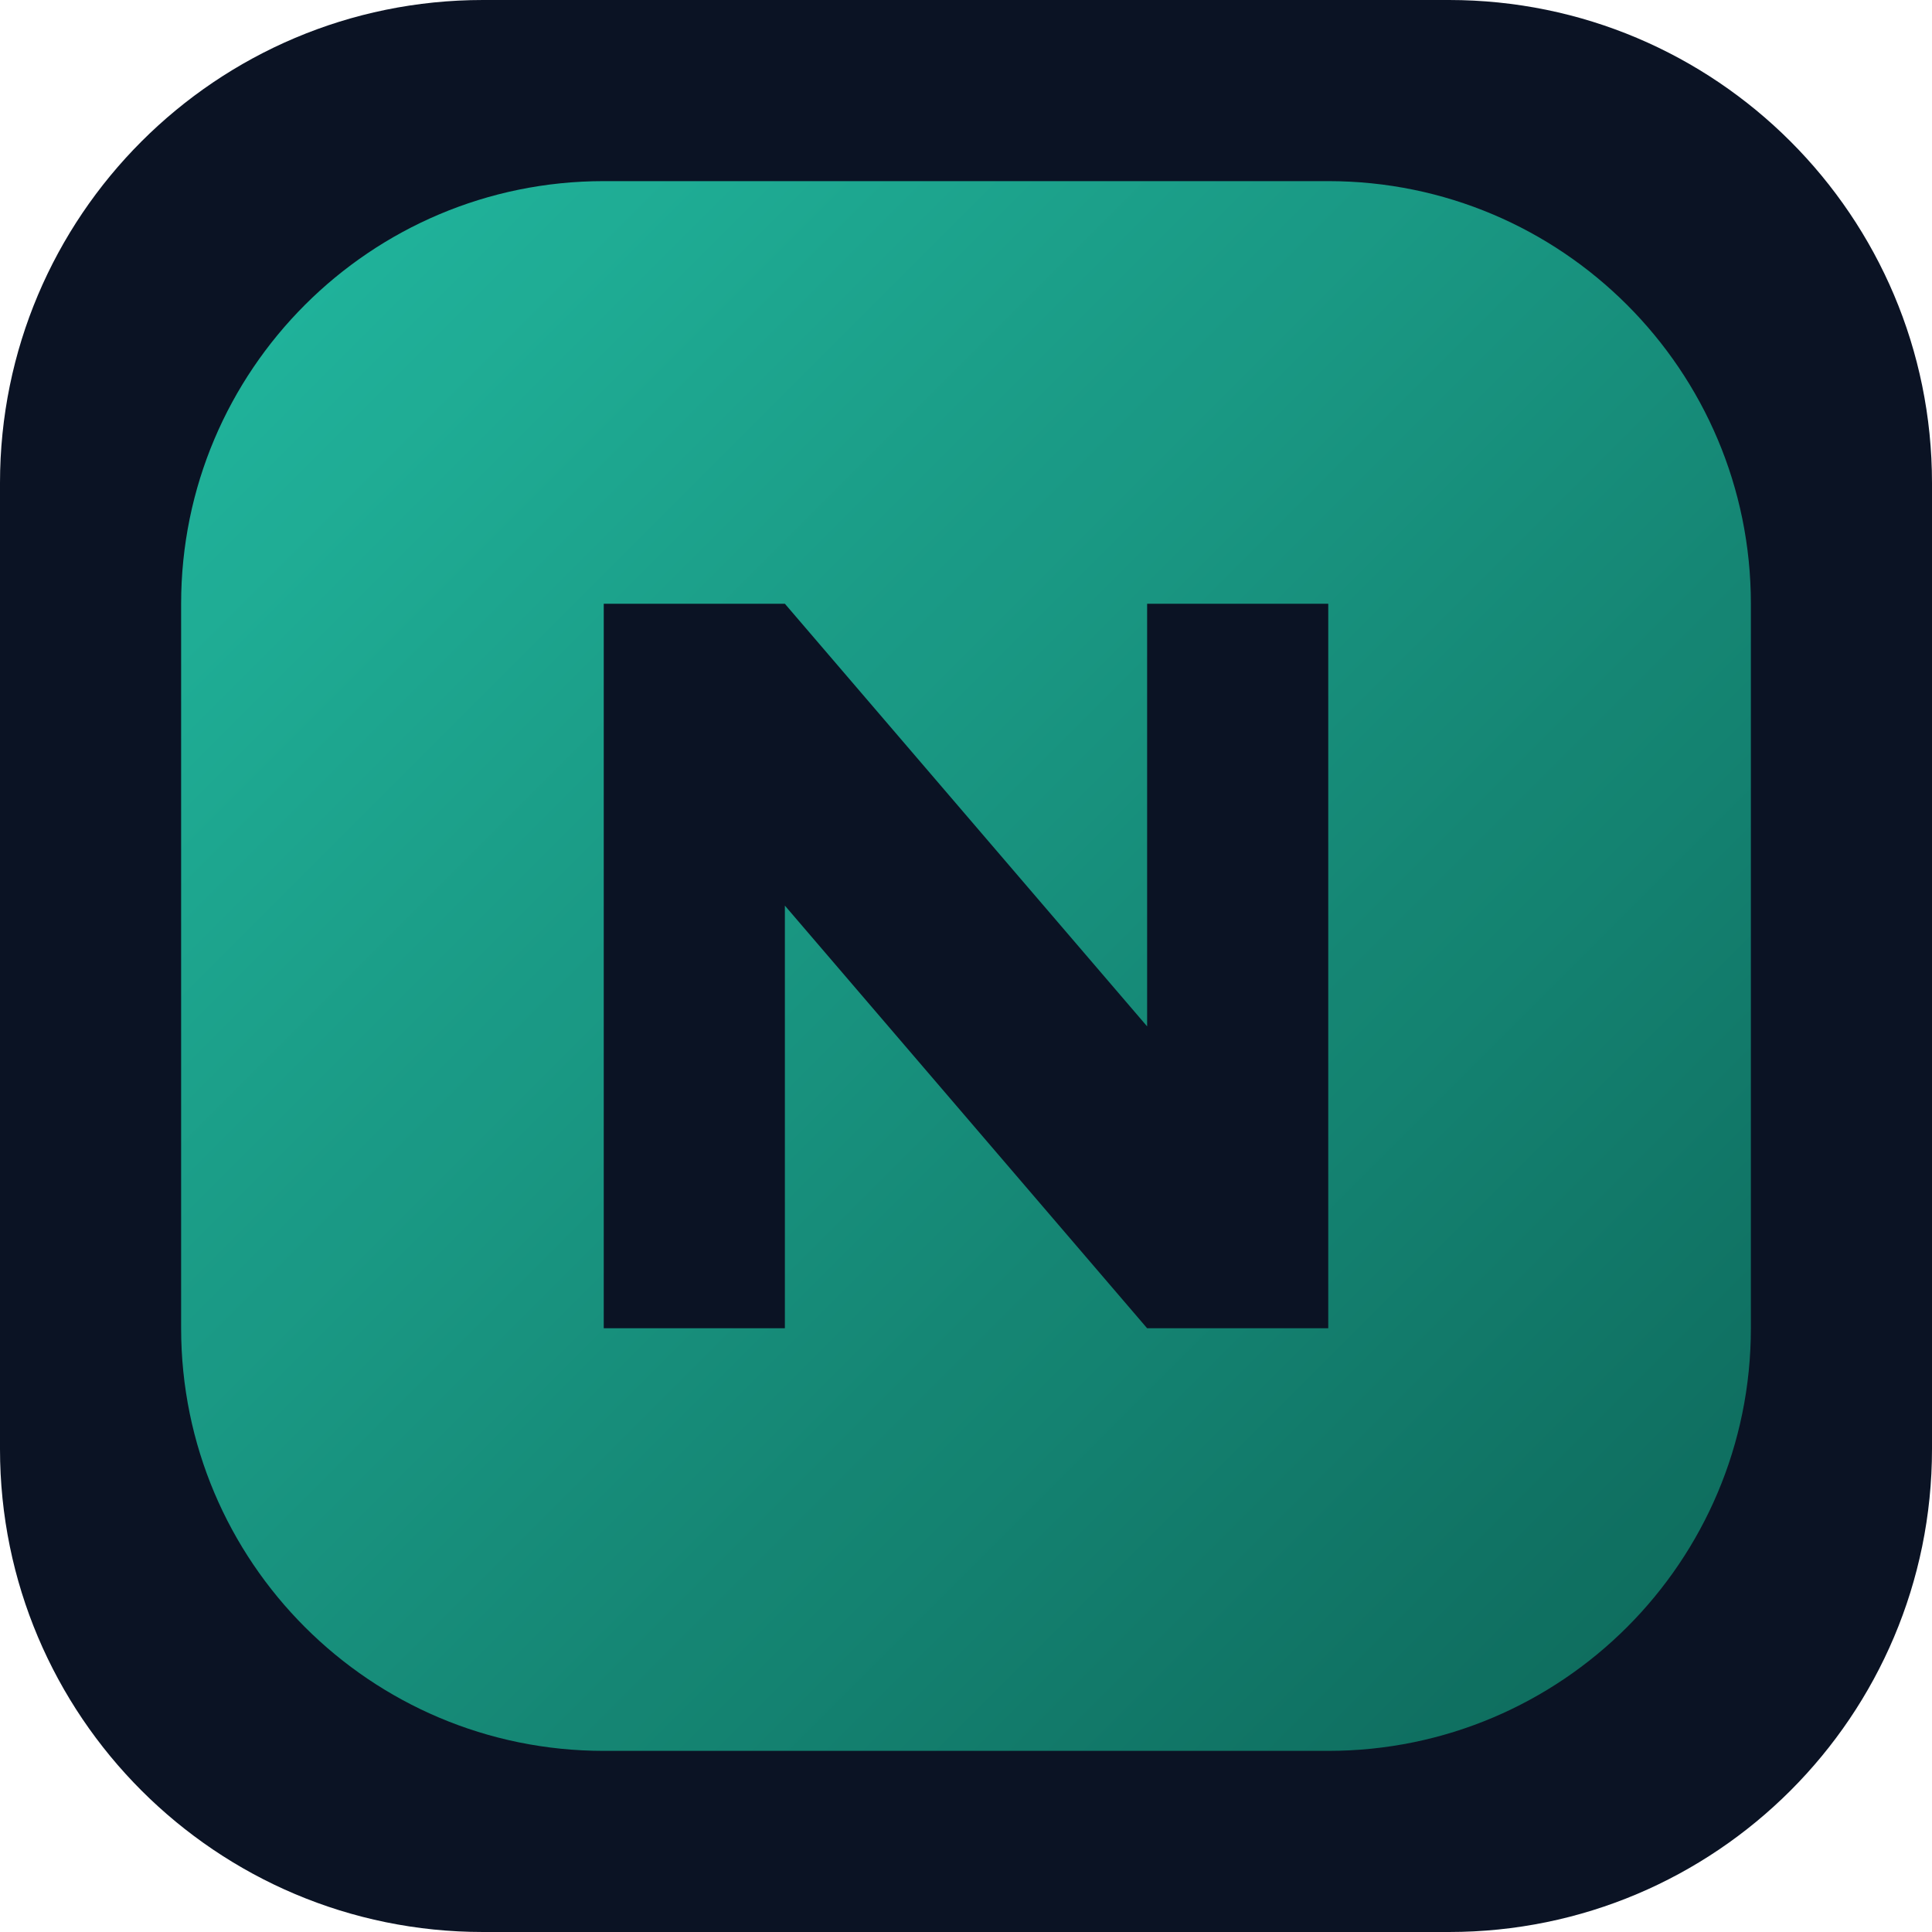
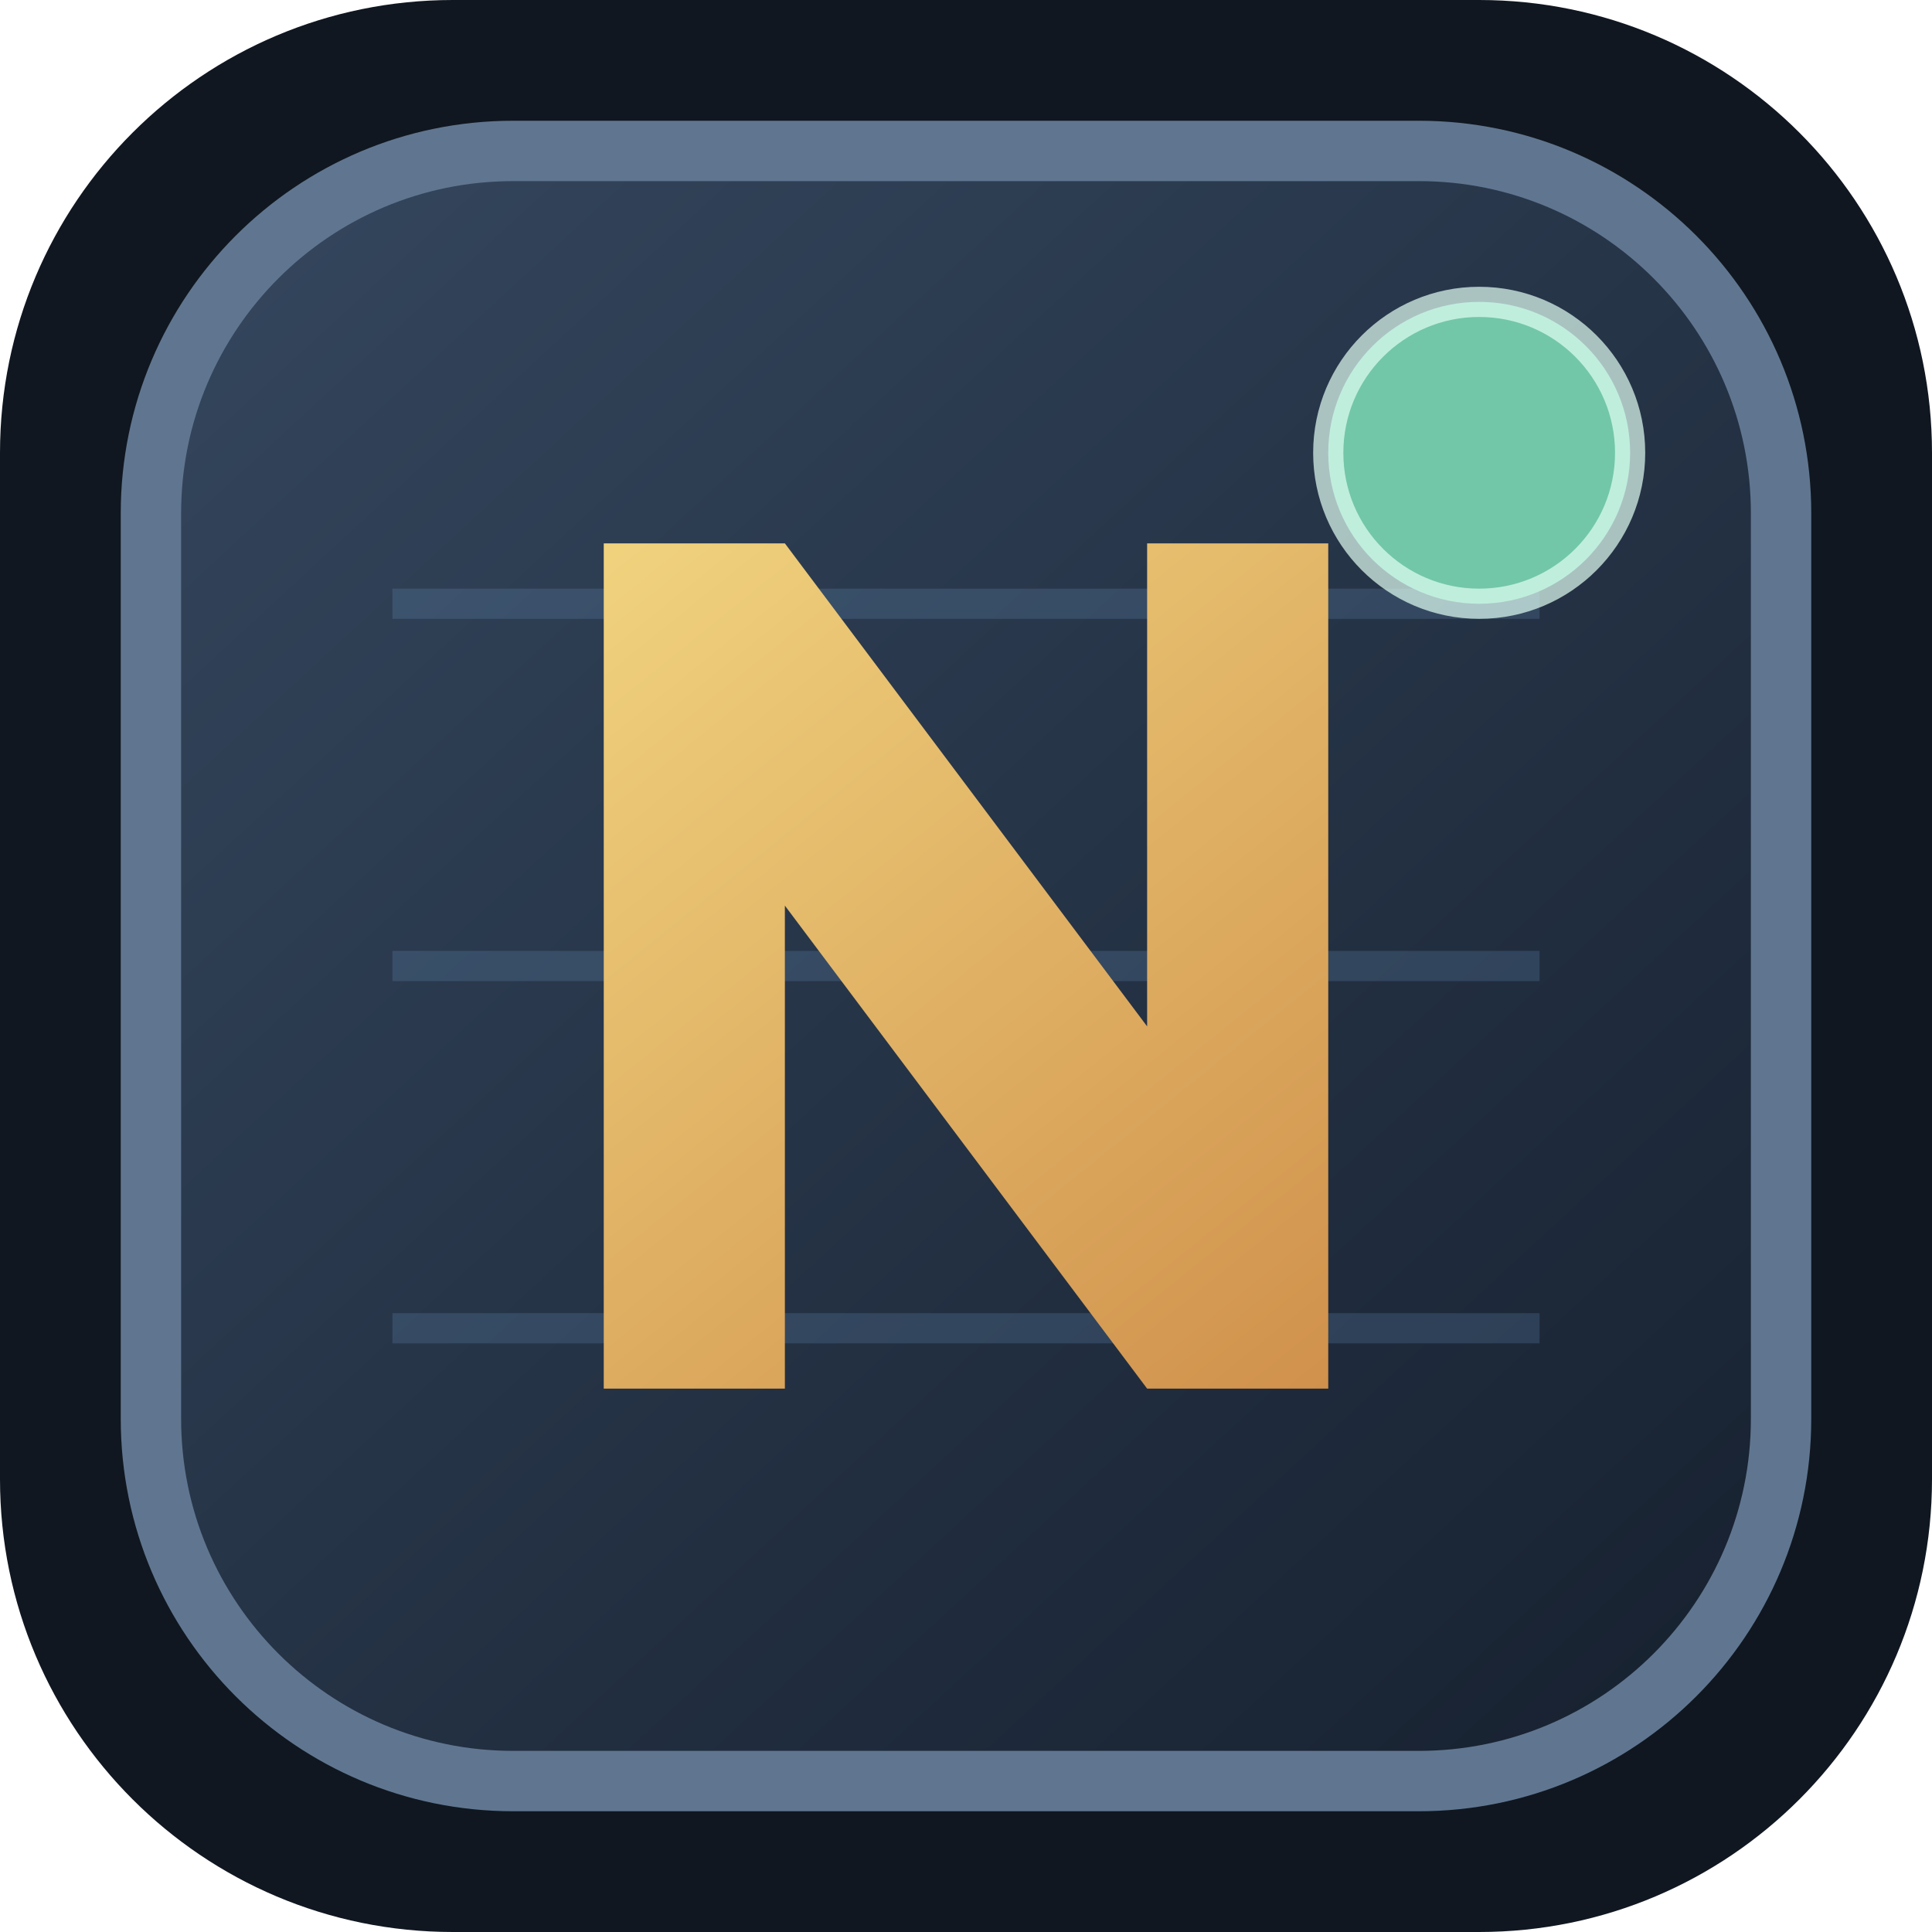
<svg xmlns="http://www.w3.org/2000/svg" viewBox="0 0 64 64" role="img" aria-label="Norman">
  <defs>
-     <linearGradient id="nrm" x1="0" y1="0" x2="1" y2="1">
-       <stop offset="0%" stop-color="#22c1a5" />
-       <stop offset="100%" stop-color="#0d6b5c" />
+     <linearGradient id="norman-frame" x1="8" y1="6" x2="56" y2="58" gradientUnits="userSpaceOnUse">
+       <stop stop-color="#34465d" />
+       <stop offset="1" stop-color="#172130" />
+     </linearGradient>
+     <linearGradient id="norman-n" x1="20" y1="17" x2="45" y2="48" gradientUnits="userSpaceOnUse">
+       <stop stop-color="#f1d47f" />
+       <stop offset="1" stop-color="#ce8d49" />
    </linearGradient>
  </defs>
-   <rect width="64" height="64" rx="16" fill="#0b1324" />
-   <rect x="6" y="6" width="52" height="52" rx="14" fill="url(#nrm)" opacity="0.95" />
-   <path d="M20 44V20h6l12 14V20h6v24h-6L26 30v14h-6z" fill="#0b1324" />
+   <rect width="64" height="64" rx="15" fill="#101720" />
+   <rect x="5" y="5" width="54" height="54" rx="12" fill="url(#norman-frame)" stroke="#607690" stroke-width="2" />
+   <path d="M13 20h38M13 32h38M13 44h38" stroke="#7baee1" stroke-opacity=".18" stroke-width="1" />
+   <path d="M20 46V18h6l12 16V18h6v28h-6L26 30v16h-6Z" fill="url(#norman-n)" />
+   <circle cx="49" cy="15" r="5" fill="#72c7a8" stroke="#e1fff4" stroke-opacity=".7" stroke-width="1" />
</svg>
